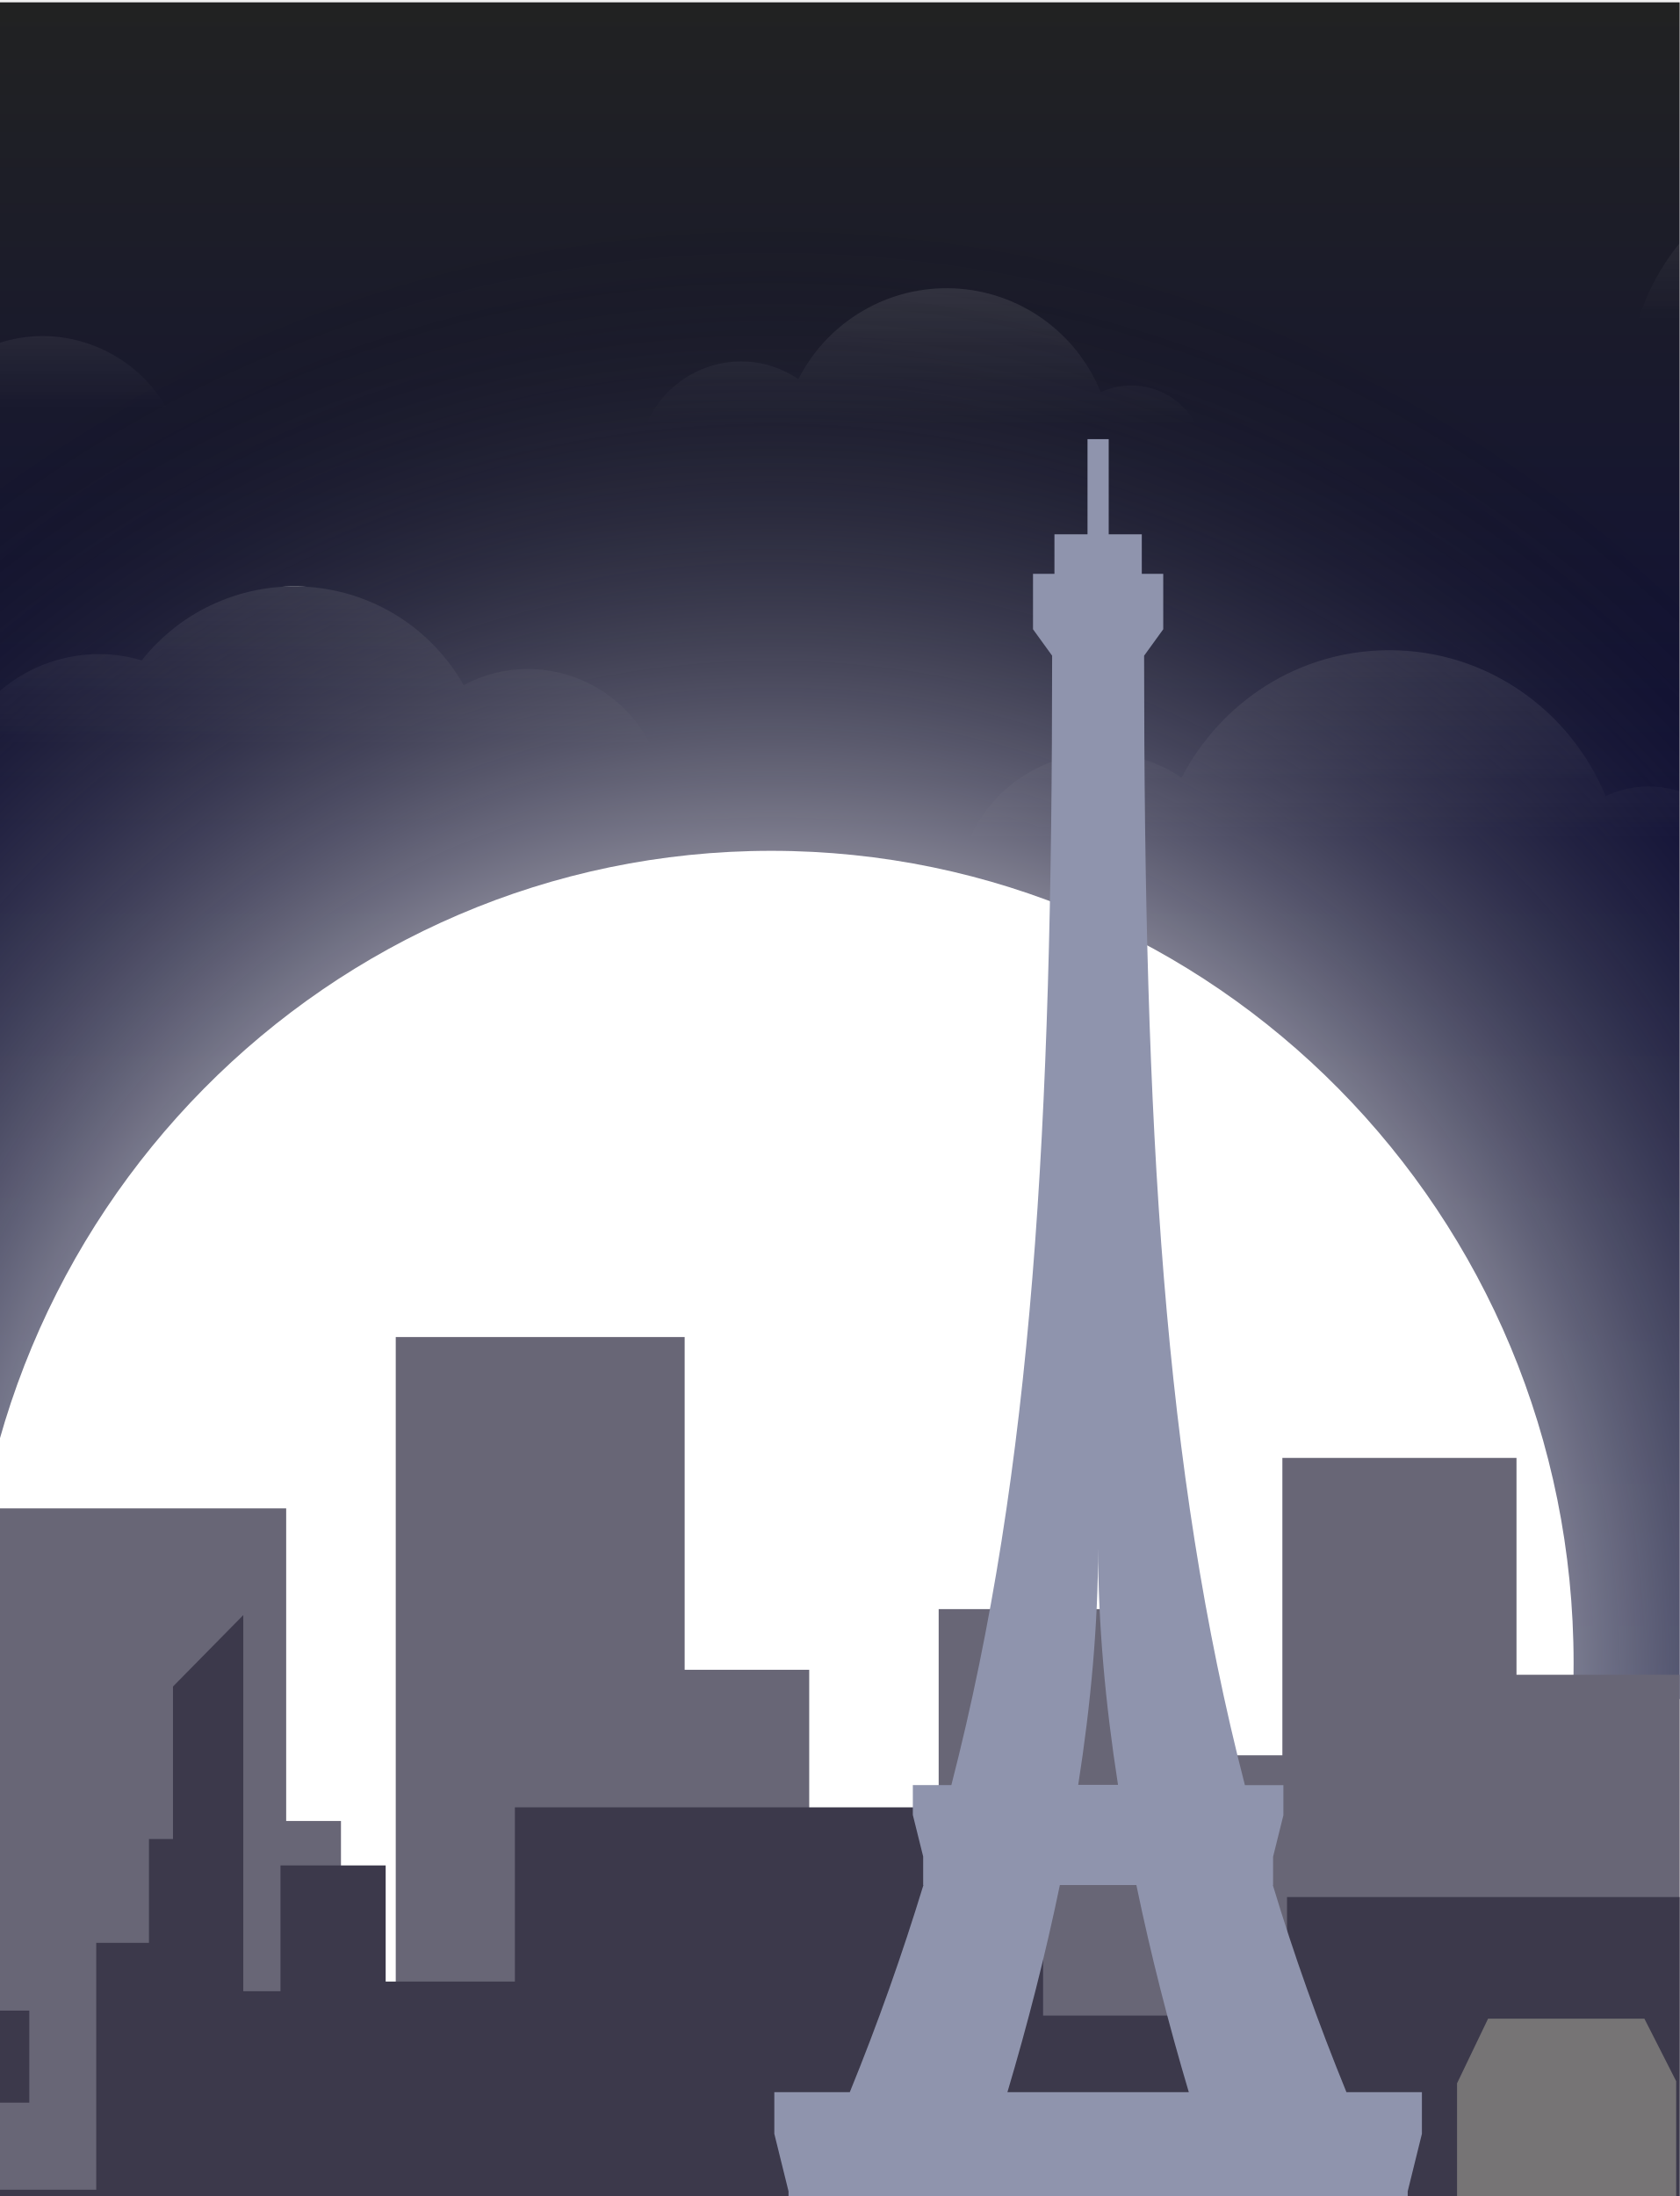
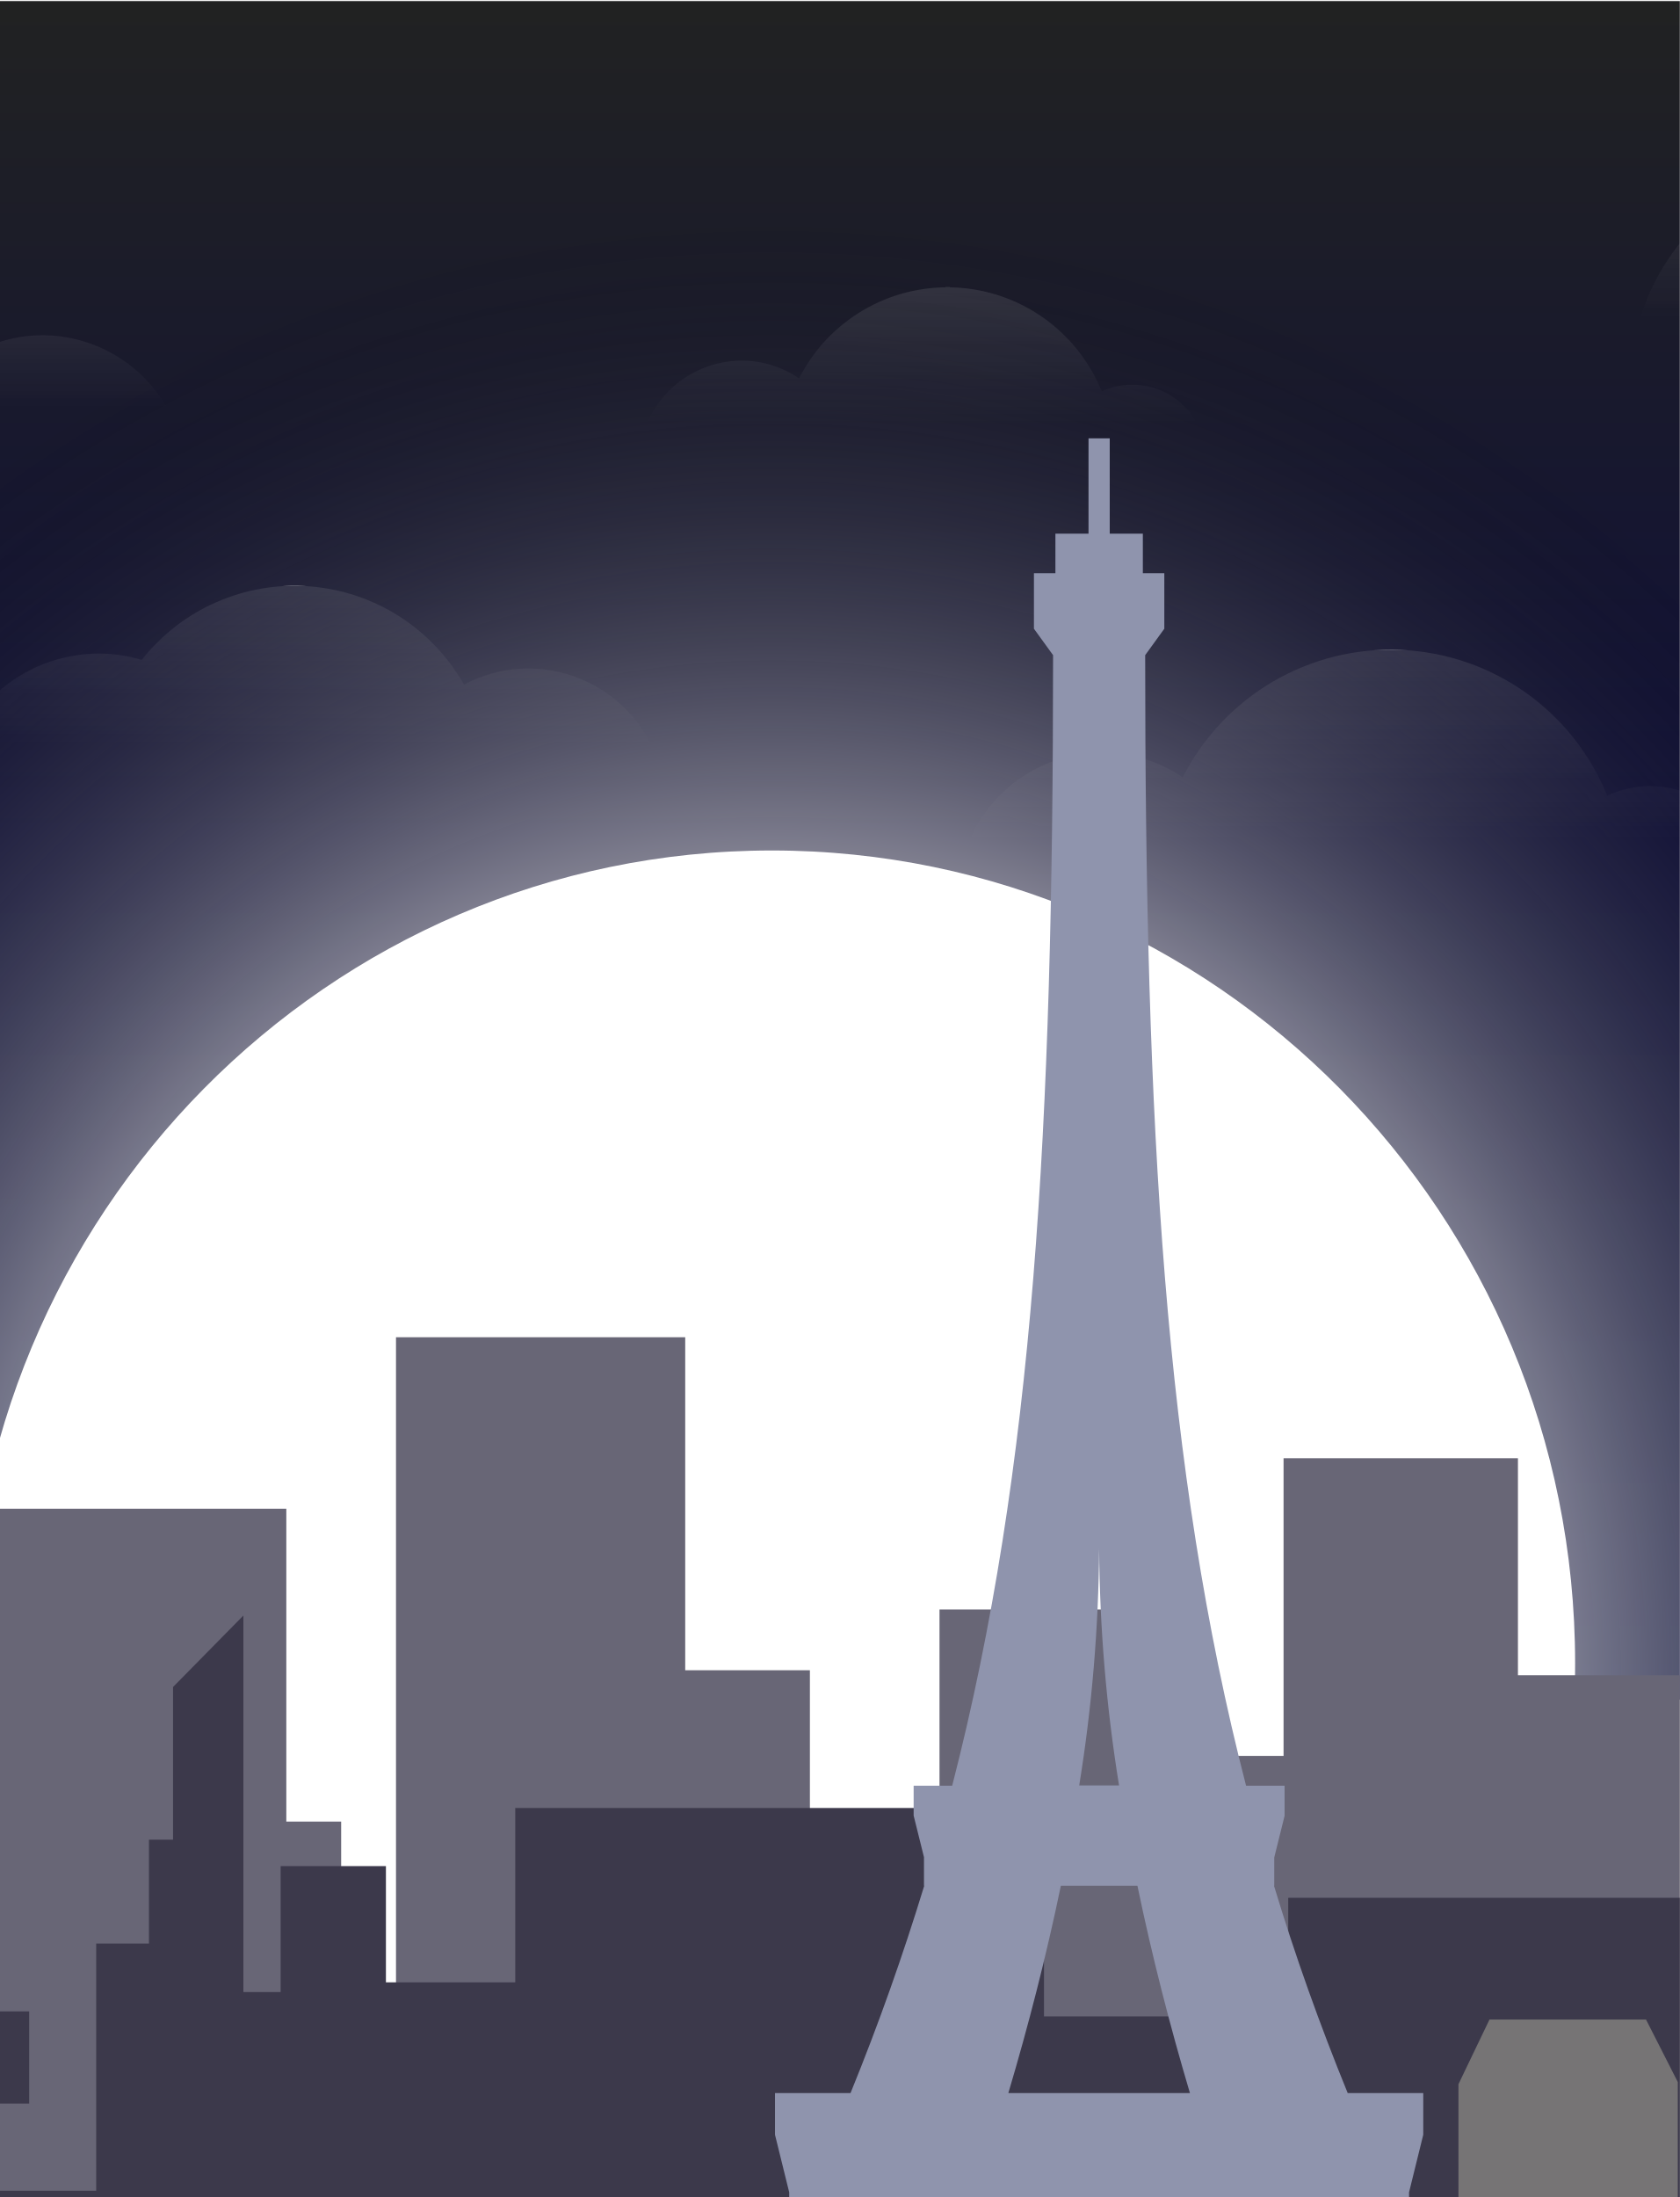
- <svg xmlns="http://www.w3.org/2000/svg" xmlns:xlink="http://www.w3.org/1999/xlink" width="713" height="932" viewBox="0 0 713 932">
+ <svg xmlns="http://www.w3.org/2000/svg" xmlns:xlink="http://www.w3.org/1999/xlink" width="390" height="510" viewBox="0 0 390 510">
  <defs>
    <clipPath id="clip-path">
-       <rect id="Rectangle_310" data-name="Rectangle 310" width="713" height="932" transform="translate(0 -6)" fill="#fff" />
+       <rect id="Rectangle_310" data-name="Rectangle 310" width="390" height="510" transform="translate(0.035 0.275)" fill="#fff" />
    </clipPath>
    <clipPath id="clip-path-2">
-       <rect id="Rectangle_299" data-name="Rectangle 299" width="1865" height="1554" transform="translate(0 0.093)" />
+       <rect id="Rectangle_299" data-name="Rectangle 299" width="1021" height="851" transform="translate(0.172 -0.273)" />
    </clipPath>
    <linearGradient id="linear-gradient" x1="0.5" x2="0.5" y2="1" gradientUnits="objectBoundingBox">
      <stop offset="0" stop-color="#212222" />
      <stop offset="0.495" stop-color="#0f0f39" />
      <stop offset="1" stop-color="#111546" />
    </linearGradient>
    <linearGradient id="linear-gradient-2" x1="0.5" x2="0.5" y2="0.999" gradientUnits="objectBoundingBox">
      <stop offset="0" stop-color="#fff" />
      <stop offset="0.001" stop-color="#fff" stop-opacity="0.153" />
      <stop offset="1" stop-color="#fff" stop-opacity="0" />
    </linearGradient>
    <linearGradient id="linear-gradient-3" x1="0.5" y1="0.001" x2="0.5" y2="1.002" xlink:href="#linear-gradient-2" />
    <linearGradient id="linear-gradient-4" x1="0.5" y1="0" x2="0.5" y2="0.999" xlink:href="#linear-gradient-2" />
    <linearGradient id="linear-gradient-5" x1="0.5" y1="0" x2="0.5" y2="1" xlink:href="#linear-gradient-2" />
    <linearGradient id="linear-gradient-6" x1="0.5" y1="-0.001" x2="0.5" y2="1" xlink:href="#linear-gradient-2" />
    <linearGradient id="linear-gradient-7" x1="9.135" y1="-0.001" x2="9.135" y2="1" xlink:href="#linear-gradient-2" />
    <linearGradient id="linear-gradient-8" x1="-8.352" y1="0.001" x2="-8.352" y2="1.002" xlink:href="#linear-gradient-2" />
    <linearGradient id="linear-gradient-9" x1="0.5" y1="-0.001" x2="0.5" y2="0.999" xlink:href="#linear-gradient-2" />
    <linearGradient id="linear-gradient-10" x1="0.5" y1="0" x2="0.5" y2="1" xlink:href="#linear-gradient-2" />
    <linearGradient id="linear-gradient-11" x1="0.5" y1="0" x2="0.5" y2="1" xlink:href="#linear-gradient-2" />
    <radialGradient id="radial-gradient" cx="0.5" cy="0.5" r="0.5" gradientUnits="objectBoundingBox">
      <stop offset="0" stop-color="#ebe4e2" stop-opacity="0.949" />
      <stop offset="0.452" stop-color="#f8f7f4" stop-opacity="0.651" />
      <stop offset="0.916" stop-opacity="0" />
      <stop offset="1" stop-color="#ffe5df" stop-opacity="0" />
    </radialGradient>
  </defs>
-   <g id="Groupe_de_masques_3" data-name="Groupe de masques 3" transform="translate(0 6)" clip-path="url(#clip-path)">
-     <g id="Layer_1" transform="translate(-476 1.907)">
-       <g id="Groupe_3545" data-name="Groupe 3545" transform="translate(10 -7)">
-         <g id="Groupe_3535" data-name="Groupe 3535" transform="translate(0 0)" clip-path="url(#clip-path-2)">
-           <rect id="Rectangle_298" data-name="Rectangle 298" width="1864.871" height="720.118" transform="translate(-0.28 0.073)" fill="url(#linear-gradient)" />
+   <g id="Groupe_de_masques_3" data-name="Groupe de masques 3" transform="translate(-0.035 -0.274)" clip-path="url(#clip-path)">
+     <g id="Layer_1" transform="translate(-255.137 0.548)">
+       <g id="Groupe_3545" data-name="Groupe 3545" transform="translate(0)">
+         <g id="Groupe_3535" data-name="Groupe 3535" clip-path="url(#clip-path-2)">
+           <rect id="Rectangle_298" data-name="Rectangle 298" width="1021.026" height="394.268" transform="translate(-0.154 -0.011)" fill="url(#linear-gradient)" />
        </g>
-         <g id="Groupe_3536" data-name="Groupe 3536" transform="translate(0 0)" opacity="0.7" clip-path="url(#clip-path-2)">
-           <path id="Tracé_12310" data-name="Tracé 12310" d="M715.33,140.383a42.818,42.818,0,0,1,24.353,7.549,70.545,70.545,0,0,1,128.347,5.55,30.385,30.385,0,0,1,13.054-2.886,31.072,31.072,0,0,1,27.1,15.985H675.4A43.728,43.728,0,0,1,715.33,140.383Z" transform="translate(65.222 12.106)" fill="url(#linear-gradient-2)" />
-           <path id="Tracé_12311" data-name="Tracé 12311" d="M139.506,387.576a52.644,52.644,0,0,1,29.728,9.1A86.416,86.416,0,0,1,246.023,349.5c36.091,0,66.916,22.313,79.97,53.951a36.833,36.833,0,0,1,16.016-3.552,37.926,37.926,0,0,1,33.019,19.427H90.8A53.428,53.428,0,0,1,139.506,387.576Z" transform="translate(8.526 38.551)" fill="url(#linear-gradient-3)" />
-           <path id="Tracé_12312" data-name="Tracé 12312" d="M1175.925,391.987a53.444,53.444,0,0,1,29.948,9.214,86.829,86.829,0,0,1,77.228-47.4c36.2,0,67.245,22.424,80.409,54.284a37.317,37.317,0,0,1,16.126-3.552,38.154,38.154,0,0,1,33.239,19.538H1127A53.384,53.384,0,0,1,1175.925,391.987Z" transform="translate(109.019 39.024)" fill="url(#linear-gradient-4)" />
-           <path id="Tracé_12313" data-name="Tracé 12313" d="M856.146,291.327a60.323,60.323,0,0,1,34.116,10.546c16.564-32.193,49.8-54.173,88.2-54.173,41.356,0,76.789,25.532,91.818,61.943a42.6,42.6,0,0,1,18.319-4.107,43.673,43.673,0,0,1,37.955,22.313H800.2A61.367,61.367,0,0,1,856.146,291.327Z" transform="translate(77.325 27.343)" fill="url(#linear-gradient-5)" />
-           <path id="Tracé_12314" data-name="Tracé 12314" d="M1259.578,281.484a63.372,63.372,0,0,1,38.394,12.988,87.8,87.8,0,0,1,75.473-43.072c39.382,0,72.73,26.2,83.919,62.165H1204.4A63.612,63.612,0,0,1,1259.578,281.484Z" transform="translate(116.525 27.751)" fill="url(#linear-gradient-6)" />
-           <path id="Tracé_12315" data-name="Tracé 12315" d="M190.633,92.314a45.062,45.062,0,0,0-27.315,9.214A62.393,62.393,0,0,0,50,115.182H229.8A45.31,45.31,0,0,0,190.633,92.314Z" transform="translate(4.569 7.89)" fill="url(#linear-gradient-7)" />
-           <path id="Tracé_12316" data-name="Tracé 12316" d="M1623.633,136.525a45.061,45.061,0,0,0-27.315,9.214A62.343,62.343,0,0,0,1483,159.282h179.8A45.17,45.17,0,0,0,1623.633,136.525Z" transform="translate(143.545 12.745)" fill="url(#linear-gradient-8)" />
-           <path id="Tracé_12317" data-name="Tracé 12317" d="M458.291,130.451a60.376,60.376,0,0,0-36.639,12.433A83.853,83.853,0,0,0,349.689,101.7c-37.626,0-69.439,24.977-80.189,59.39H510.946A60.987,60.987,0,0,0,458.291,130.451Z" transform="translate(25.856 11.269)" fill="url(#linear-gradient-9)" />
-           <path id="Tracé_12318" data-name="Tracé 12318" d="M650.717,258.379a56.735,56.735,0,0,0-27.315,6.883,82.546,82.546,0,0,0-136.684-10.546,62.535,62.535,0,0,0-18.32-2.664,64.508,64.508,0,0,0-58.8,38.409h293A58.139,58.139,0,0,0,650.717,258.379Z" transform="translate(39.444 24.657)" fill="url(#linear-gradient-10)" />
-           <path id="Tracé_12319" data-name="Tracé 12319" d="M1274,93.148a68.258,68.258,0,0,0-41.685,14.1A95.386,95.386,0,0,0,1150.369,60.4c-42.782,0-78.983,28.418-91.269,67.6h274.794A68.864,68.864,0,0,0,1274,93.148Z" transform="translate(102.434 6.723)" fill="url(#linear-gradient-11)" />
+         <g id="Groupe_3536" data-name="Groupe 3536" opacity="0.7" clip-path="url(#clip-path-2)">
+           <path id="Tracé_12310" data-name="Tracé 12310" d="M697.262,126.318a23.443,23.443,0,0,1,13.333,4.133,38.624,38.624,0,0,1,70.271,3.039,16.636,16.636,0,0,1,7.147-1.58,17.012,17.012,0,0,1,14.835,8.752H675.4A23.941,23.941,0,0,1,697.262,126.318Z" transform="translate(-269.906 -42.881)" fill="url(#linear-gradient-2)" />
+           <path id="Tracé_12311" data-name="Tracé 12311" d="M117.467,370.347a28.823,28.823,0,0,1,16.276,4.984,47.176,47.176,0,0,1,85.826,3.707,20.167,20.167,0,0,1,8.769-1.945,20.765,20.765,0,0,1,18.078,10.636H90.8A29.252,29.252,0,0,1,117.467,370.347Z" transform="translate(-36.419 -137.091)" fill="url(#linear-gradient-3)" />
+           <path id="Tracé_12312" data-name="Tracé 12312" d="M1153.787,374.708a29.261,29.261,0,0,1,16.4,5.045,47.444,47.444,0,0,1,86.307,3.768,20.431,20.431,0,0,1,8.829-1.945,20.89,20.89,0,0,1,18.2,10.7H1127A29.228,29.228,0,0,1,1153.787,374.708Z" transform="translate(-450.274 -138.778)" fill="url(#linear-gradient-4)" />
+           <path id="Tracé_12313" data-name="Tracé 12313" d="M830.831,271.586a33.027,33.027,0,0,1,18.679,5.774,54.179,54.179,0,0,1,98.559,4.254,23.326,23.326,0,0,1,10.03-2.249,23.911,23.911,0,0,1,20.781,12.216H800.2A33.6,33.6,0,0,1,830.831,271.586Z" transform="translate(-319.751 -97.164)" fill="url(#linear-gradient-5)" />
+           <path id="Tracé_12314" data-name="Tracé 12314" d="M1234.61,267.871a34.7,34.7,0,0,1,21.021,7.111,48.014,48.014,0,0,1,87.268,10.454H1204.4A34.828,34.828,0,0,1,1234.61,267.871Z" transform="translate(-481.187 -98.615)" fill="url(#linear-gradient-6)" />
+           <path id="Tracé_12315" data-name="Tracé 12315" d="M127,82.669a24.671,24.671,0,0,0-14.955,5.045A34.161,34.161,0,0,0,50,95.19h98.439A24.808,24.808,0,0,0,127,82.669Z" transform="translate(-20.123 -27.859)" fill="url(#linear-gradient-7)" />
+           <path id="Tracé_12316" data-name="Tracé 12316" d="M1560,126.83a24.671,24.671,0,0,0-14.955,5.045A34.133,34.133,0,0,0,1483,139.29h98.439A24.73,24.73,0,0,0,1560,126.83Z" transform="translate(-592.459 -45.155)" fill="url(#linear-gradient-8)" />
+           <path id="Tracé_12317" data-name="Tracé 12317" d="M372.864,117.442a33.056,33.056,0,0,0-20.06,6.807,45.81,45.81,0,0,0-83.3,9.968H401.693A33.391,33.391,0,0,0,372.864,117.442Z" transform="translate(-107.791 -39.9)" fill="url(#linear-gradient-9)" />
+           <path id="Tracé_12318" data-name="Tracé 12318" d="M541.613,242.506a31.063,31.063,0,0,0-14.955,3.768,45.194,45.194,0,0,0-74.835-5.774,34.238,34.238,0,0,0-10.03-1.459A35.319,35.319,0,0,0,409.6,260.071H570.021A31.831,31.831,0,0,0,541.613,242.506Z" transform="translate(-163.746 -87.593)" fill="url(#linear-gradient-10)" />
+           <path id="Tracé_12319" data-name="Tracé 12319" d="M1176.758,78.33a37.371,37.371,0,0,0-22.823,7.719A52.162,52.162,0,0,0,1059.1,97.414h150.451A37.7,37.7,0,0,0,1176.758,78.33Z" transform="translate(-423.155 -23.701)" fill="url(#linear-gradient-11)" />
        </g>
-         <g id="Groupe_3537" data-name="Groupe 3537" transform="translate(0 0)" clip-path="url(#clip-path-2)">
-           <path id="Tracé_12320" data-name="Tracé 12320" d="M653.911,0c361.145,0,653.911,296.265,653.911,661.727s-292.766,661.727-653.911,661.727S0,1027.189,0,661.727,292.766,0,653.911,0Z" transform="translate(139.475 43.145)" fill="url(#radial-gradient)" />
+         <g id="Groupe_3537" data-name="Groupe 3537" clip-path="url(#clip-path-2)">
+           <path id="Tracé_12320" data-name="Tracé 12320" d="M358.02,0c197.729,0,358.02,162.207,358.02,362.3S555.748,724.6,358.02,724.6,0,562.391,0,362.3,160.291,0,358.02,0Z" transform="translate(76.363 23.571)" fill="url(#radial-gradient)" />
        </g>
-         <g id="Groupe_3538" data-name="Groupe 3538" transform="translate(0 0)" clip-path="url(#clip-path-2)">
-           <ellipse id="Ellipse_32" data-name="Ellipse 32" cx="340.613" cy="344.684" rx="340.613" ry="344.684" transform="translate(452.773 360.187)" fill="#fff" />
+         <g id="Groupe_3538" data-name="Groupe 3538" clip-path="url(#clip-path-2)">
+           <ellipse id="Ellipse_32" data-name="Ellipse 32" cx="186.487" cy="188.716" rx="186.487" ry="188.716" transform="translate(247.896 197.153)" fill="#fff" />
        </g>
-         <g id="Groupe_3539" data-name="Groupe 3539" transform="translate(0 0)" clip-path="url(#clip-path-2)">
-           <path id="Tracé_12321" data-name="Tracé 12321" d="M0,991.637V752.079H126.811V662.161h88.856V790.488h33.787v-177.5H378.459V737.092h63.406V583.011h145.9V715.667h23.256v79.15h23.256V510.3H756.918V651.5h52.875v64.163h54.959V625.75h93.024V687.8h52.875V561.586h99.387v92.027h69.768v-38.52h196.689v47.068h57.043V587.229h105.749V764.844h82.384V589.45H1748.59v51.286h116.28v350.9Z" transform="translate(-0.28 56.254)" fill="#686676" />
+         <g id="Groupe_3539" data-name="Groupe 3539" clip-path="url(#clip-path-2)">
+           <path id="Tracé_12321" data-name="Tracé 12321" d="M0,773.834V642.675H69.43v-49.23h48.649V663.7h18.5V566.52h70.631v67.95h34.715V550.11H321.8v72.63h12.733v43.335h12.733V510.3h67.147v77.31h28.949v35.13h30.09v-49.23h50.931v33.975h28.949v-69.1h54.415v50.385h38.2v-21.09H753.637v25.77h31.231V552.419h57.9v97.245h45.105V553.635h69.49v28.08h63.664v192.12Z" transform="translate(-0.154 -200.16)" fill="#686676" />
        </g>
-         <g id="Groupe_3540" data-name="Groupe 3540" transform="translate(0 0)" clip-path="url(#clip-path-2)">
-           <path id="Tracé_12322" data-name="Tracé 12322" d="M-78,914V799.994H31.7L71.19,756.922l8.118-61.5,9.215,60.389L124.064,798h27.315V756.922h49.8V724.064l47.609-16.429V591.518h86.333L391.947,634.7V800.993h94.341v39.075H473.124v36.966H514.7V772.242h22.378V728.171h10.2V663.453l29.838-30.306V792.779h15.8v-53.4h44.647v49.288h54.849V714.739h181.66v63.719h42.563V803.1h103.555V752.815h268.98v61.61h79.093V563.877l21.391-52.4,20.294,50.4V812.316h26.328V519.7l25.34-53.4,29.509,49.288V805.1h22.269V746.6h69V576.31l22.927-23.09h36.969v47.734h63.954V752.815h136.026v39.519H1958v306.5H-78Z" transform="translate(-7.845 51.41)" fill="#3c394b" />
+         <g id="Groupe_3540" data-name="Groupe 3540" clip-path="url(#clip-path-2)">
+           <path id="Tracé_12322" data-name="Tracé 12322" d="M-78,711.418V649h60.06L3.682,625.417l4.444-33.671,5.045,33.063,19.46,23.1H47.586V625.417H74.854v-17.99l26.066-9V534.858h47.267L179.3,558.5v91.046H230.95V670.94h-7.207v20.239h22.763V633.8h12.252V609.676h5.586V574.242L280.68,557.65v87.4h8.649V615.814h24.445V642.8H343.8V602.322h99.46v34.887h23.3V650.7h56.7V623.168H670.532V656.9h43.3V519.724l11.712-28.687,11.111,27.593V655.746h14.414V495.534L764.947,466.3,781.1,493.285V651.795H793.3v-32.03h37.778V526.531l12.553-12.642h20.24v26.135h35.015v83.145h74.475v21.637h63.364V812.614H-78Z" transform="translate(30.999 -182.902)" fill="#3c394b" />
        </g>
-         <g id="Groupe_3541" data-name="Groupe 3541" transform="translate(0 0)" clip-path="url(#clip-path-2)">
-           <path id="Tracé_12323" data-name="Tracé 12323" d="M1001.7,927.3V910.652l6.033-24.422V868.579H975.7c-11.957-29.307-22.379-58.5-31.264-87.919h.11V768.671l4.388-17.651V738.254H932.588C897.923,603.711,889.805,458.4,889.805,258.916l8.118-11.212V224.17h-9.105V207.407H874.777V167h-9v40.407H851.74V224.17h-9.1V247.7l8.118,11.212c0,199.484-8.118,344.8-42.782,479.338H791.625v12.655l4.388,17.651v12.1h.11c-9,29.418-19.307,58.613-31.264,87.919H732.827V886.23l6.034,24.422V927.3c-26.328,55.172-58.469,111.9-97.961,173.4h87.21l.329-1.332a146.6,146.6,0,0,1,43.441-74.043,145,145,0,0,1,98.509-38.631h0a145,145,0,0,1,98.509,38.631,148.64,148.64,0,0,1,43.44,74.043l.329,1.332h87.21C1060.277,1039.2,1028.025,982.475,1001.7,927.3ZM870.279,637.68c0,32.193,3.072,66.051,8.447,100.464H861.832C867.207,703.841,870.279,669.873,870.279,637.68ZM854.044,780.66h32.471c6.143,29.639,13.712,59.168,22.269,87.919H831.775C840.331,839.828,847.9,810.3,854.044,780.66Z" transform="translate(61.876 18.459)" fill="#8f94ad" />
+         <g id="Groupe_3541" data-name="Groupe 3541" clip-path="url(#clip-path-2)">
+           <path id="Tracé_12323" data-name="Tracé 12323" d="M838.438,583.27v-9.117l3.3-13.371v-9.664H824.2c-6.547-16.045-12.252-32.03-17.117-48.136h.06v-6.564l2.4-9.664v-6.99H800.6c-18.979-73.663-23.424-153.222-23.424-262.44l4.444-6.139V198.3h-4.985v-9.178h-7.688V167h-4.925v22.123h-7.688V198.3h-4.985v12.885l4.444,6.139c0,109.218-4.444,188.777-23.423,262.44h-8.949v6.929l2.4,9.664v6.625h.06c-4.925,16.106-10.571,32.091-17.117,48.136H691.23v9.664l3.3,13.371v9.117c-14.414,30.207-32.012,61.264-53.634,94.936h47.748l.18-.729a80.265,80.265,0,0,1,23.784-40.539,79.387,79.387,0,0,1,53.934-21.151h0a79.387,79.387,0,0,1,53.934,21.151,81.381,81.381,0,0,1,23.784,40.539l.18.729h47.748C870.511,644.534,852.853,613.477,838.438,583.27ZM766.486,424.7a359.166,359.166,0,0,0,4.625,55h-9.249A358.534,358.534,0,0,0,766.486,424.7ZM757.6,502.982h17.778c3.363,16.228,7.508,32.395,12.192,48.136H745.405C750.09,535.377,754.234,519.21,757.6,502.982Z" transform="translate(-256.127 -65.512)" fill="#8f94ad" />
        </g>
-         <g id="Groupe_3542" data-name="Groupe 3542" transform="translate(0 0)" clip-path="url(#clip-path-2)">
-           <rect id="Rectangle_306" data-name="Rectangle 306" width="2019.765" height="318.597" transform="translate(-77.727 1235.607)" fill="#1c1335" />
+         <g id="Groupe_3542" data-name="Groupe 3542" clip-path="url(#clip-path-2)">
+           <rect id="Rectangle_306" data-name="Rectangle 306" width="1105.831" height="174.433" transform="translate(-42.556 676.45)" fill="#1c1335" />
        </g>
-         <g id="Groupe_3543" data-name="Groupe 3543" transform="translate(0 0)" clip-path="url(#clip-path-2)">
-           <path id="Tracé_12324" data-name="Tracé 12324" d="M602.618,1113H-70.6v318.6H17.268c20.294-120.445,123.959-212.028,248.8-212.028s228.392,91.694,248.8,212.028h87.868V1113Z" transform="translate(-7.127 122.608)" fill="#341d4b" />
-           <path id="Tracé_12325" data-name="Tracé 12325" d="M1216.428,1113H543.1v318.6h87.868c20.294-120.445,123.959-212.028,248.8-212.028s228.392,91.694,248.8,212.028h87.868V1113Z" transform="translate(52.391 122.608)" fill="#341d4b" />
-           <path id="Tracé_12326" data-name="Tracé 12326" d="M1830.118,1113H1156.9v318.6h87.868c20.294-120.445,123.959-212.028,248.8-212.028,124.727,0,228.392,91.694,248.8,212.028h87.868V1113Z" transform="translate(111.919 122.608)" fill="#341d4b" />
+         <g id="Groupe_3543" data-name="Groupe 3543" clip-path="url(#clip-path-2)">
+           <path id="Tracé_12324" data-name="Tracé 12324" d="M297.99,1113H-70.6v174.434h48.108c11.111-65.944,67.868-116.087,136.217-116.087s125.046,50.2,136.217,116.087H298.05V1113Z" transform="translate(28.044 -436.55)" fill="#341d4b" />
+           <path id="Tracé_12325" data-name="Tracé 12325" d="M911.75,1113H543.1v174.434h48.108c11.111-65.944,67.868-116.087,136.217-116.087s125.046,50.2,136.217,116.087H911.75V1113Z" transform="translate(-217.066 -436.55)" fill="#341d4b" />
+           <path id="Tracé_12326" data-name="Tracé 12326" d="M1525.49,1113H1156.9v174.434h48.108c11.111-65.944,67.868-116.087,136.217-116.087,68.289,0,125.046,50.2,136.217,116.087h48.108V1113Z" transform="translate(-462.215 -436.55)" fill="#341d4b" />
        </g>
-         <g id="Groupe_3544" data-name="Groupe 3544" transform="translate(0 0)" clip-path="url(#clip-path-2)">
-           <path id="Tracé_12327" data-name="Tracé 12327" d="M-341.5,1056.909l36.859-45.625h45.964l16.345-58.946,13.932,63.941,17.99-42.294H-75.153l27.863,64.608V952.338H99.377v-46.4L112.1,821.347l11.847,83.368,22.6-58.5,5.7-59.279,4.059,58.835,18.429,57.725,10.641-87.142,10.75,86.7v47.29h20.075l13.054-25.754H345.211v-37.3h20.513v-35.3h49.584v34.857h23.366v39.408h83.919l37.736,38.187V913.374H698.44v38.964H767.22V1010.4h44.318l26.218-37.3h46.622V947.343h5.485V908.933h5.485l5.485-36.966,8.557,37.3h6.582v38.52h6.143V972.32h43.441l23.8,44.737V987.195h11.409l27.863-65.273,26.328,66.939h13.822v32.3l34.445-34.746h14.7V803.142l13.164-27.419h66.368l13.493,26.531V889.4h78.873V801.7l11.408-25.976h63.954l11.957,23.756V958.222H1425.3V885.177H1440v-46.4h9.873V814.687h110.9v26.864h9.215v46.4H1585.9v75.708h54.63V847.1h-8.776V837.11h13.712l21.281-58.613,4.937-51.4,5.485,51.952,19.088,56.393h10.86v11.1h-9.763V956h22.159V918.369l39.272-39.852h283.57l43,43.627v31.083h57.811l55.727-53.062,73.717,61.277v194.045H-341.5Z" transform="translate(-33.4 80.122)" fill="#767475" />
+         <g id="Groupe_3544" data-name="Groupe 3544" clip-path="url(#clip-path-2)">
+           <path id="Tracé_12327" data-name="Tracé 12327" d="M-341.5,907.672l20.18-24.98h25.165l8.949-32.273,7.628,35.008,9.85-23.156h74.054l15.255,35.373V850.419h80.3V825.014L-93.15,778.7l6.487,45.644,12.372-32.03,3.123-32.456,2.222,32.213,10.09,31.6,5.826-47.711,5.886,47.468v25.892h10.991l7.147-14.1H34.478V814.8H45.709V795.475H72.856V814.56H85.649v21.576H131.6l20.661,20.908V829.086h75.616v21.333H265.53v31.787h24.264l14.354-20.421h25.526v-14.1h3V826.655h3l3-20.239,4.685,20.422h3.6v21.09h3.363v13.432h23.784l13.033,24.494V869.5H393.4l15.255-35.738,14.414,36.649h7.568V888.1l18.859-19.024h8.048V768.733l7.207-15.012h36.337l7.387,14.526v47.711h43.183V767.943l6.246-14.222h35.015l6.546,13.006V853.64h26.367V813.648h8.048V788.243h5.405V775.054h60.721v14.708h5.045v25.405h8.709v41.451h29.91V792.8h-4.8v-5.47h7.508l11.651-32.091,2.7-28.14,3,28.444,10.451,30.875h5.946V792.5h-5.345v59.927h12.132v-20.6L808.415,810H963.671l23.544,23.886v17.018h31.652l30.51-29.052,40.361,33.549v106.24H-341.5Z" transform="translate(136.24 -285.193)" fill="#767475" />
        </g>
      </g>
    </g>
  </g>
</svg>
